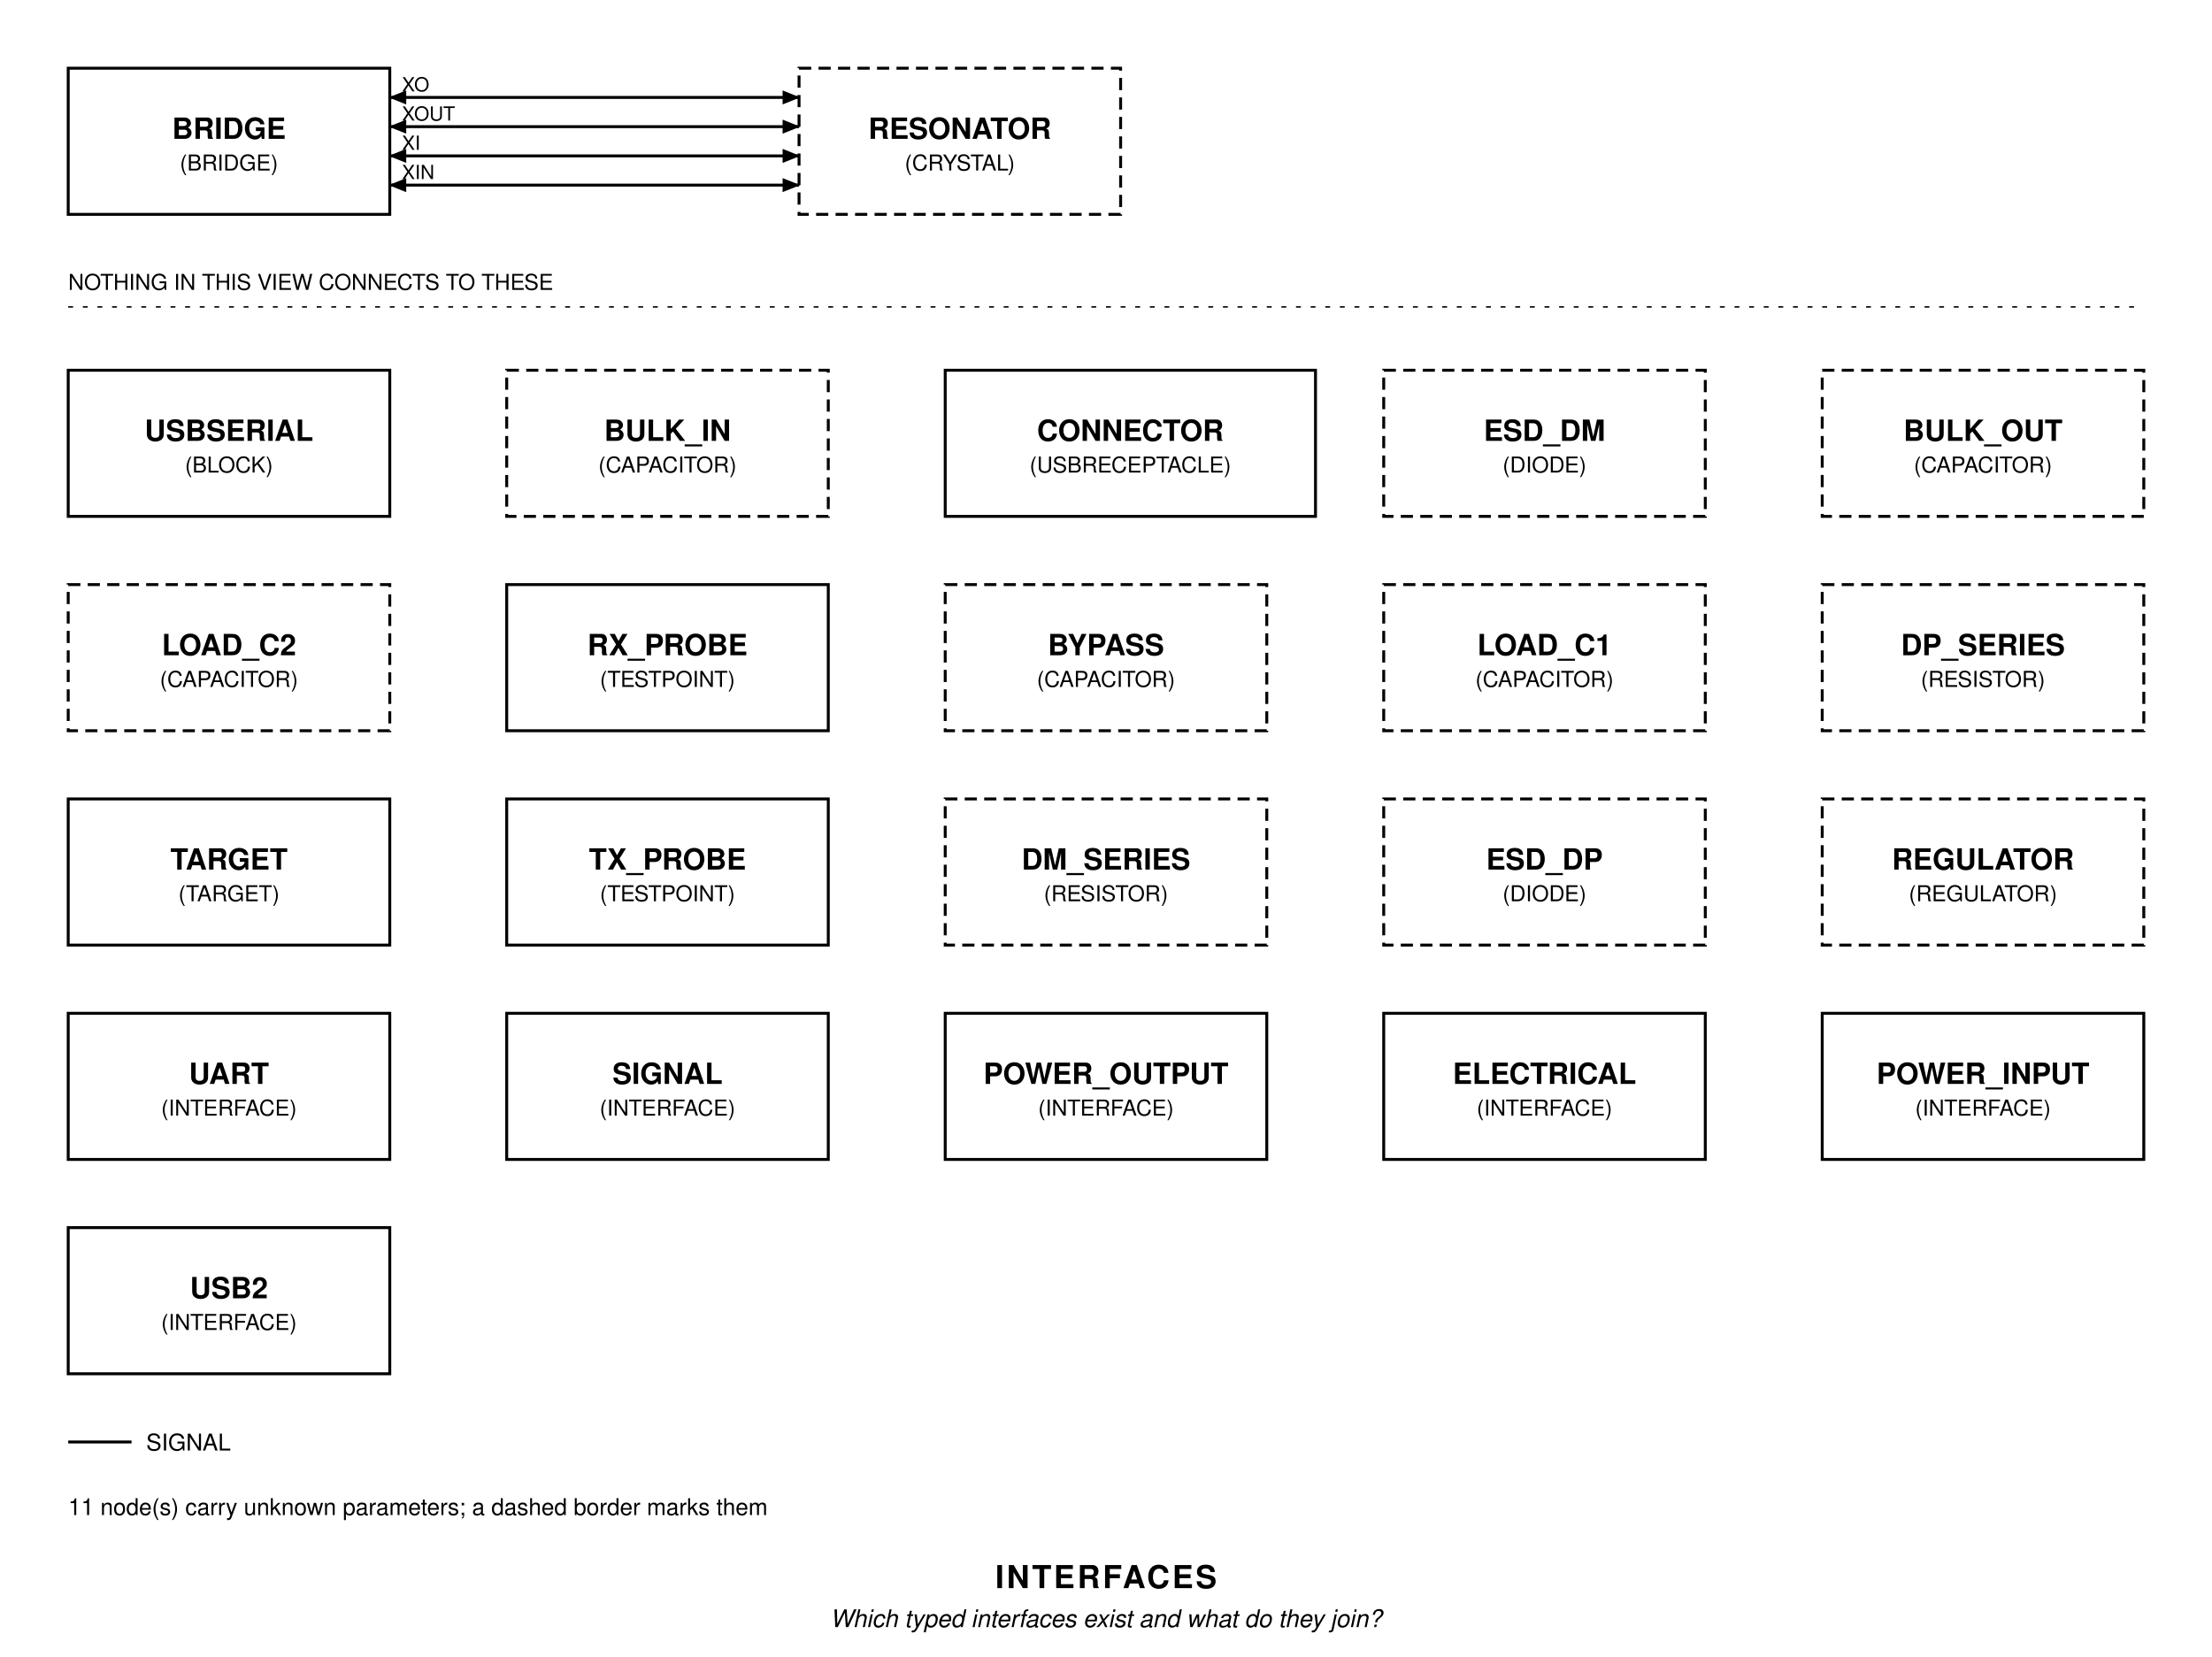
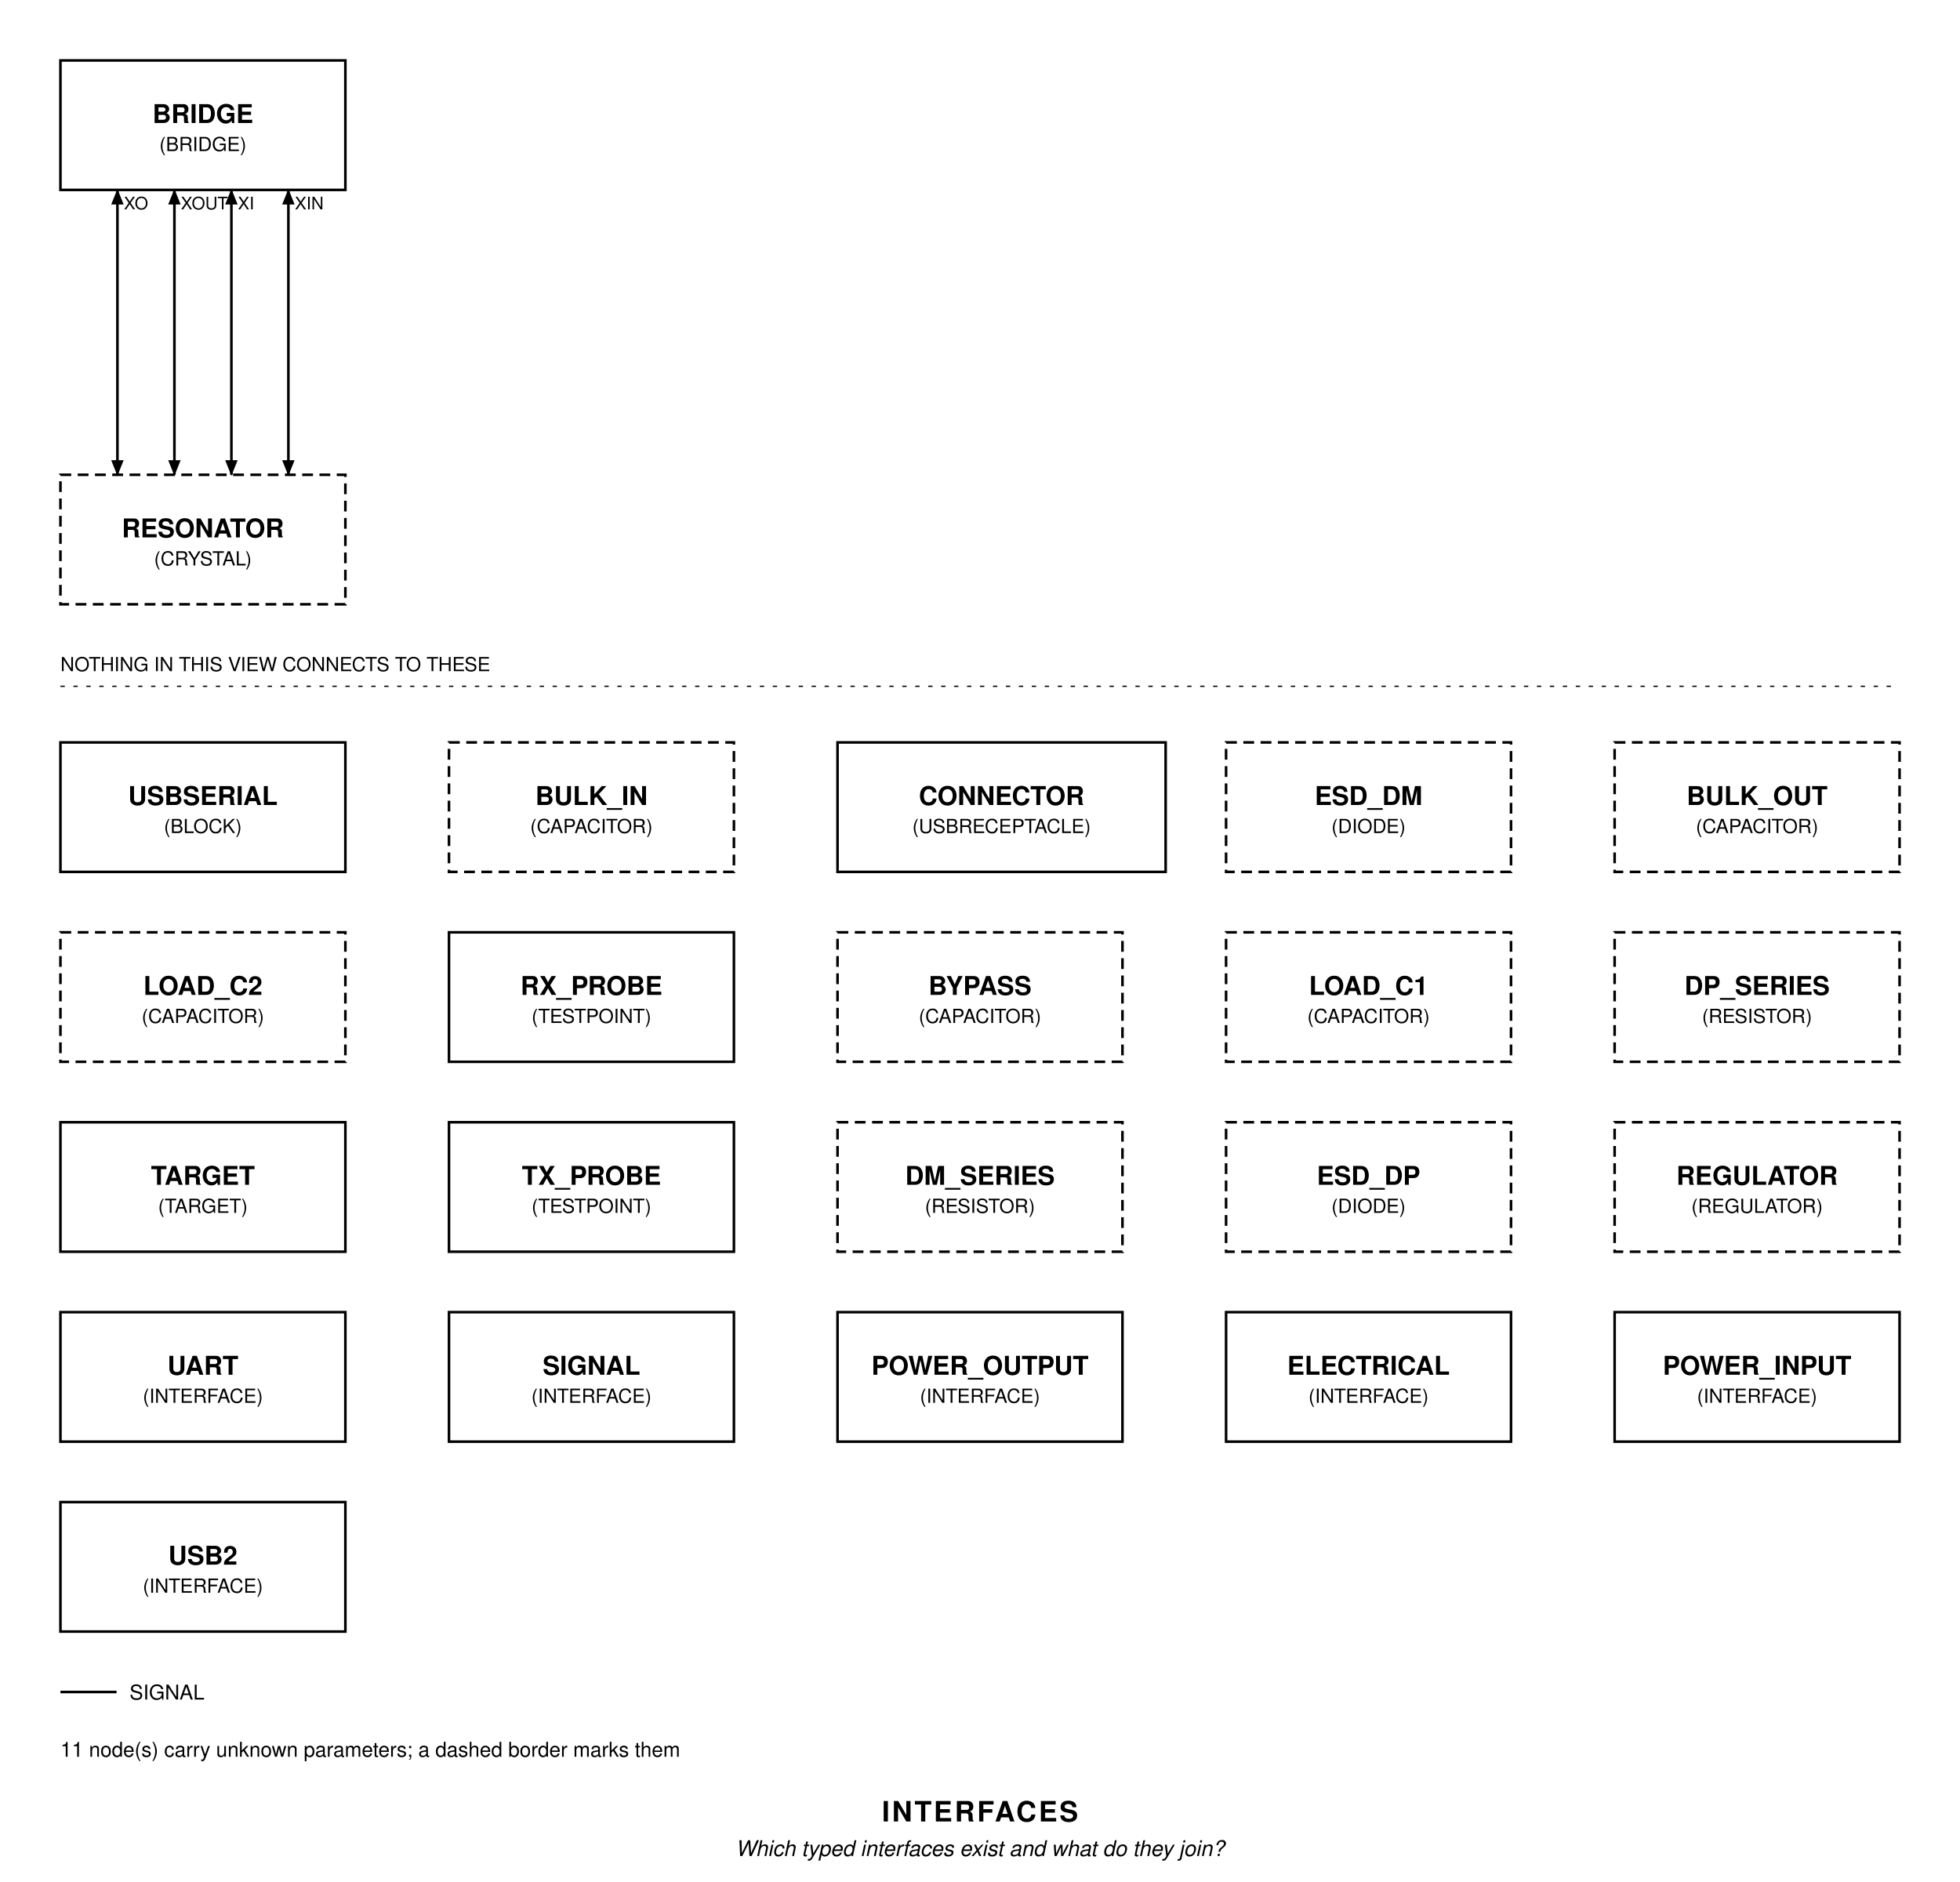
- <svg xmlns="http://www.w3.org/2000/svg" width="908" height="680" viewBox="0 0 908 680" font-family="Helvetica, Arial, sans-serif">
+ <svg xmlns="http://www.w3.org/2000/svg" width="908" height="872" viewBox="0 0 908 872" font-family="Helvetica, Arial, sans-serif">
  <defs>
    <marker id="arrow" viewBox="0 0 8 8" refX="7.5" refY="4" markerWidth="6" markerHeight="6" orient="auto-start-reverse">
      <path d="M0,0.8 L8,4 L0,7.2 Z" fill="#000000" />
    </marker>
  </defs>
-   <line x1="28" y1="126" x2="880" y2="126" stroke="#000000" stroke-width="0.6" stroke-dasharray="2 4" />
-   <text x="28" y="119" font-size="9" fill="#000000">NOTHING IN THIS VIEW CONNECTS TO THESE</text>
-   <polyline points="160.0,40.0 310.0,40.0 310.0,40.0 328.0,40.0" fill="none" stroke="#000000" stroke-width="1.2" marker-start="url(#arrow)" marker-end="url(#arrow)" />
-   <polyline points="160.0,52.0 303.0,52.0 303.0,52.0 328.0,52.0" fill="none" stroke="#000000" stroke-width="1.2" marker-start="url(#arrow)" marker-end="url(#arrow)" />
-   <polyline points="160.0,64.0 296.0,64.0 296.0,64.0 328.0,64.0" fill="none" stroke="#000000" stroke-width="1.2" marker-start="url(#arrow)" marker-end="url(#arrow)" />
-   <polyline points="160.0,76.0 289.0,76.0 289.0,76.0 328.0,76.0" fill="none" stroke="#000000" stroke-width="1.2" marker-start="url(#arrow)" marker-end="url(#arrow)" />
+   <line x1="28" y1="318" x2="880" y2="318" stroke="#000000" stroke-width="0.6" stroke-dasharray="2 4" />
+   <text x="28" y="311" font-size="9" fill="#000000">NOTHING IN THIS VIEW CONNECTS TO THESE</text>
+   <polyline points="54.4,88.0 54.4,202.0 54.4,202.0 54.4,220.0" fill="none" stroke="#000000" stroke-width="1.2" marker-start="url(#arrow)" marker-end="url(#arrow)" />
+   <polyline points="80.8,88.0 80.8,195.0 80.8,195.0 80.8,220.0" fill="none" stroke="#000000" stroke-width="1.2" marker-start="url(#arrow)" marker-end="url(#arrow)" />
+   <polyline points="107.2,88.0 107.2,188.0 107.2,188.0 107.2,220.0" fill="none" stroke="#000000" stroke-width="1.2" marker-start="url(#arrow)" marker-end="url(#arrow)" />
+   <polyline points="133.6,88.0 133.6,181.0 133.6,181.0 133.6,220.0" fill="none" stroke="#000000" stroke-width="1.2" marker-start="url(#arrow)" marker-end="url(#arrow)" />
  <g>
-     <rect x="28" y="152" width="132" height="60" fill="none" stroke="#000000" stroke-width="1.2" />
-     <text x="94" y="181.0" text-anchor="middle" font-size="12" font-weight="bold" fill="#000000">USBSERIAL</text>
-     <text x="94" y="194.0" text-anchor="middle" font-size="9" fill="#000000">(BLOCK)</text>
+     <rect x="28" y="344" width="132" height="60" fill="none" stroke="#000000" stroke-width="1.2" />
+     <text x="94" y="373.0" text-anchor="middle" font-size="12" font-weight="bold" fill="#000000">USBSERIAL</text>
+     <text x="94" y="386.0" text-anchor="middle" font-size="9" fill="#000000">(BLOCK)</text>
  </g>
  <g>
-     <rect x="208" y="152" width="132" height="60" fill="none" stroke="#000000" stroke-width="1.2" stroke-dasharray="5 3" />
-     <text x="274" y="181.0" text-anchor="middle" font-size="12" font-weight="bold" fill="#000000">BULK_IN</text>
-     <text x="274" y="194.0" text-anchor="middle" font-size="9" fill="#000000">(CAPACITOR)</text>
+     <rect x="208" y="344" width="132" height="60" fill="none" stroke="#000000" stroke-width="1.2" stroke-dasharray="5 3" />
+     <text x="274" y="373.0" text-anchor="middle" font-size="12" font-weight="bold" fill="#000000">BULK_IN</text>
+     <text x="274" y="386.0" text-anchor="middle" font-size="9" fill="#000000">(CAPACITOR)</text>
  </g>
  <g>
-     <rect x="388" y="152" width="152" height="60" fill="none" stroke="#000000" stroke-width="1.2" />
-     <text x="464" y="181.0" text-anchor="middle" font-size="12" font-weight="bold" fill="#000000">CONNECTOR</text>
-     <text x="464" y="194.0" text-anchor="middle" font-size="9" fill="#000000">(USBRECEPTACLE)</text>
+     <rect x="388" y="344" width="152" height="60" fill="none" stroke="#000000" stroke-width="1.2" />
+     <text x="464" y="373.0" text-anchor="middle" font-size="12" font-weight="bold" fill="#000000">CONNECTOR</text>
+     <text x="464" y="386.0" text-anchor="middle" font-size="9" fill="#000000">(USBRECEPTACLE)</text>
  </g>
  <g>
-     <rect x="568" y="152" width="132" height="60" fill="none" stroke="#000000" stroke-width="1.2" stroke-dasharray="5 3" />
-     <text x="634" y="181.0" text-anchor="middle" font-size="12" font-weight="bold" fill="#000000">ESD_DM</text>
-     <text x="634" y="194.0" text-anchor="middle" font-size="9" fill="#000000">(DIODE)</text>
+     <rect x="568" y="344" width="132" height="60" fill="none" stroke="#000000" stroke-width="1.2" stroke-dasharray="5 3" />
+     <text x="634" y="373.0" text-anchor="middle" font-size="12" font-weight="bold" fill="#000000">ESD_DM</text>
+     <text x="634" y="386.0" text-anchor="middle" font-size="9" fill="#000000">(DIODE)</text>
  </g>
  <g>
-     <rect x="748" y="152" width="132" height="60" fill="none" stroke="#000000" stroke-width="1.2" stroke-dasharray="5 3" />
-     <text x="814" y="181.0" text-anchor="middle" font-size="12" font-weight="bold" fill="#000000">BULK_OUT</text>
-     <text x="814" y="194.0" text-anchor="middle" font-size="9" fill="#000000">(CAPACITOR)</text>
+     <rect x="748" y="344" width="132" height="60" fill="none" stroke="#000000" stroke-width="1.2" stroke-dasharray="5 3" />
+     <text x="814" y="373.0" text-anchor="middle" font-size="12" font-weight="bold" fill="#000000">BULK_OUT</text>
+     <text x="814" y="386.0" text-anchor="middle" font-size="9" fill="#000000">(CAPACITOR)</text>
  </g>
  <g>
-     <rect x="28" y="240" width="132" height="60" fill="none" stroke="#000000" stroke-width="1.2" stroke-dasharray="5 3" />
-     <text x="94" y="269.0" text-anchor="middle" font-size="12" font-weight="bold" fill="#000000">LOAD_C2</text>
-     <text x="94" y="282.0" text-anchor="middle" font-size="9" fill="#000000">(CAPACITOR)</text>
+     <rect x="28" y="432" width="132" height="60" fill="none" stroke="#000000" stroke-width="1.2" stroke-dasharray="5 3" />
+     <text x="94" y="461.0" text-anchor="middle" font-size="12" font-weight="bold" fill="#000000">LOAD_C2</text>
+     <text x="94" y="474.0" text-anchor="middle" font-size="9" fill="#000000">(CAPACITOR)</text>
  </g>
  <g>
-     <rect x="328" y="28" width="132" height="60" fill="none" stroke="#000000" stroke-width="1.2" stroke-dasharray="5 3" />
-     <text x="394" y="57.0" text-anchor="middle" font-size="12" font-weight="bold" fill="#000000">RESONATOR</text>
-     <text x="394" y="70.0" text-anchor="middle" font-size="9" fill="#000000">(CRYSTAL)</text>
+     <rect x="28" y="220" width="132" height="60" fill="none" stroke="#000000" stroke-width="1.2" stroke-dasharray="5 3" />
+     <text x="94" y="249.0" text-anchor="middle" font-size="12" font-weight="bold" fill="#000000">RESONATOR</text>
+     <text x="94" y="262.0" text-anchor="middle" font-size="9" fill="#000000">(CRYSTAL)</text>
  </g>
  <g>
-     <rect x="208" y="240" width="132" height="60" fill="none" stroke="#000000" stroke-width="1.2" />
-     <text x="274" y="269.0" text-anchor="middle" font-size="12" font-weight="bold" fill="#000000">RX_PROBE</text>
-     <text x="274" y="282.0" text-anchor="middle" font-size="9" fill="#000000">(TESTPOINT)</text>
+     <rect x="208" y="432" width="132" height="60" fill="none" stroke="#000000" stroke-width="1.2" />
+     <text x="274" y="461.0" text-anchor="middle" font-size="12" font-weight="bold" fill="#000000">RX_PROBE</text>
+     <text x="274" y="474.0" text-anchor="middle" font-size="9" fill="#000000">(TESTPOINT)</text>
  </g>
  <g>
-     <rect x="388" y="240" width="132" height="60" fill="none" stroke="#000000" stroke-width="1.2" stroke-dasharray="5 3" />
-     <text x="454" y="269.0" text-anchor="middle" font-size="12" font-weight="bold" fill="#000000">BYPASS</text>
-     <text x="454" y="282.0" text-anchor="middle" font-size="9" fill="#000000">(CAPACITOR)</text>
+     <rect x="388" y="432" width="132" height="60" fill="none" stroke="#000000" stroke-width="1.2" stroke-dasharray="5 3" />
+     <text x="454" y="461.0" text-anchor="middle" font-size="12" font-weight="bold" fill="#000000">BYPASS</text>
+     <text x="454" y="474.0" text-anchor="middle" font-size="9" fill="#000000">(CAPACITOR)</text>
  </g>
  <g>
-     <rect x="568" y="240" width="132" height="60" fill="none" stroke="#000000" stroke-width="1.2" stroke-dasharray="5 3" />
-     <text x="634" y="269.0" text-anchor="middle" font-size="12" font-weight="bold" fill="#000000">LOAD_C1</text>
-     <text x="634" y="282.0" text-anchor="middle" font-size="9" fill="#000000">(CAPACITOR)</text>
+     <rect x="568" y="432" width="132" height="60" fill="none" stroke="#000000" stroke-width="1.2" stroke-dasharray="5 3" />
+     <text x="634" y="461.0" text-anchor="middle" font-size="12" font-weight="bold" fill="#000000">LOAD_C1</text>
+     <text x="634" y="474.0" text-anchor="middle" font-size="9" fill="#000000">(CAPACITOR)</text>
  </g>
  <g>
-     <rect x="748" y="240" width="132" height="60" fill="none" stroke="#000000" stroke-width="1.2" stroke-dasharray="5 3" />
-     <text x="814" y="269.0" text-anchor="middle" font-size="12" font-weight="bold" fill="#000000">DP_SERIES</text>
-     <text x="814" y="282.0" text-anchor="middle" font-size="9" fill="#000000">(RESISTOR)</text>
+     <rect x="748" y="432" width="132" height="60" fill="none" stroke="#000000" stroke-width="1.2" stroke-dasharray="5 3" />
+     <text x="814" y="461.0" text-anchor="middle" font-size="12" font-weight="bold" fill="#000000">DP_SERIES</text>
+     <text x="814" y="474.0" text-anchor="middle" font-size="9" fill="#000000">(RESISTOR)</text>
  </g>
  <g>
-     <rect x="28" y="328" width="132" height="60" fill="none" stroke="#000000" stroke-width="1.2" />
-     <text x="94" y="357.0" text-anchor="middle" font-size="12" font-weight="bold" fill="#000000">TARGET</text>
-     <text x="94" y="370.0" text-anchor="middle" font-size="9" fill="#000000">(TARGET)</text>
+     <rect x="28" y="520" width="132" height="60" fill="none" stroke="#000000" stroke-width="1.2" />
+     <text x="94" y="549.0" text-anchor="middle" font-size="12" font-weight="bold" fill="#000000">TARGET</text>
+     <text x="94" y="562.0" text-anchor="middle" font-size="9" fill="#000000">(TARGET)</text>
  </g>
  <g>
    <rect x="28" y="28" width="132" height="60" fill="none" stroke="#000000" stroke-width="1.2" />
    <text x="94" y="57.0" text-anchor="middle" font-size="12" font-weight="bold" fill="#000000">BRIDGE</text>
    <text x="94" y="70.0" text-anchor="middle" font-size="9" fill="#000000">(BRIDGE)</text>
  </g>
  <g>
-     <rect x="208" y="328" width="132" height="60" fill="none" stroke="#000000" stroke-width="1.2" />
-     <text x="274" y="357.0" text-anchor="middle" font-size="12" font-weight="bold" fill="#000000">TX_PROBE</text>
-     <text x="274" y="370.0" text-anchor="middle" font-size="9" fill="#000000">(TESTPOINT)</text>
+     <rect x="208" y="520" width="132" height="60" fill="none" stroke="#000000" stroke-width="1.2" />
+     <text x="274" y="549.0" text-anchor="middle" font-size="12" font-weight="bold" fill="#000000">TX_PROBE</text>
+     <text x="274" y="562.0" text-anchor="middle" font-size="9" fill="#000000">(TESTPOINT)</text>
  </g>
  <g>
-     <rect x="388" y="328" width="132" height="60" fill="none" stroke="#000000" stroke-width="1.2" stroke-dasharray="5 3" />
-     <text x="454" y="357.0" text-anchor="middle" font-size="12" font-weight="bold" fill="#000000">DM_SERIES</text>
-     <text x="454" y="370.0" text-anchor="middle" font-size="9" fill="#000000">(RESISTOR)</text>
+     <rect x="388" y="520" width="132" height="60" fill="none" stroke="#000000" stroke-width="1.2" stroke-dasharray="5 3" />
+     <text x="454" y="549.0" text-anchor="middle" font-size="12" font-weight="bold" fill="#000000">DM_SERIES</text>
+     <text x="454" y="562.0" text-anchor="middle" font-size="9" fill="#000000">(RESISTOR)</text>
  </g>
  <g>
-     <rect x="568" y="328" width="132" height="60" fill="none" stroke="#000000" stroke-width="1.2" stroke-dasharray="5 3" />
-     <text x="634" y="357.0" text-anchor="middle" font-size="12" font-weight="bold" fill="#000000">ESD_DP</text>
-     <text x="634" y="370.0" text-anchor="middle" font-size="9" fill="#000000">(DIODE)</text>
+     <rect x="568" y="520" width="132" height="60" fill="none" stroke="#000000" stroke-width="1.2" stroke-dasharray="5 3" />
+     <text x="634" y="549.0" text-anchor="middle" font-size="12" font-weight="bold" fill="#000000">ESD_DP</text>
+     <text x="634" y="562.0" text-anchor="middle" font-size="9" fill="#000000">(DIODE)</text>
  </g>
  <g>
-     <rect x="748" y="328" width="132" height="60" fill="none" stroke="#000000" stroke-width="1.2" stroke-dasharray="5 3" />
-     <text x="814" y="357.0" text-anchor="middle" font-size="12" font-weight="bold" fill="#000000">REGULATOR</text>
-     <text x="814" y="370.0" text-anchor="middle" font-size="9" fill="#000000">(REGULATOR)</text>
+     <rect x="748" y="520" width="132" height="60" fill="none" stroke="#000000" stroke-width="1.2" stroke-dasharray="5 3" />
+     <text x="814" y="549.0" text-anchor="middle" font-size="12" font-weight="bold" fill="#000000">REGULATOR</text>
+     <text x="814" y="562.0" text-anchor="middle" font-size="9" fill="#000000">(REGULATOR)</text>
  </g>
  <g>
-     <rect x="28" y="416" width="132" height="60" fill="none" stroke="#000000" stroke-width="1.2" />
-     <text x="94" y="445.0" text-anchor="middle" font-size="12" font-weight="bold" fill="#000000">UART</text>
-     <text x="94" y="458.0" text-anchor="middle" font-size="9" fill="#000000">(INTERFACE)</text>
+     <rect x="28" y="608" width="132" height="60" fill="none" stroke="#000000" stroke-width="1.2" />
+     <text x="94" y="637.0" text-anchor="middle" font-size="12" font-weight="bold" fill="#000000">UART</text>
+     <text x="94" y="650.0" text-anchor="middle" font-size="9" fill="#000000">(INTERFACE)</text>
  </g>
  <g>
-     <rect x="208" y="416" width="132" height="60" fill="none" stroke="#000000" stroke-width="1.2" />
-     <text x="274" y="445.0" text-anchor="middle" font-size="12" font-weight="bold" fill="#000000">SIGNAL</text>
-     <text x="274" y="458.0" text-anchor="middle" font-size="9" fill="#000000">(INTERFACE)</text>
+     <rect x="208" y="608" width="132" height="60" fill="none" stroke="#000000" stroke-width="1.2" />
+     <text x="274" y="637.0" text-anchor="middle" font-size="12" font-weight="bold" fill="#000000">SIGNAL</text>
+     <text x="274" y="650.0" text-anchor="middle" font-size="9" fill="#000000">(INTERFACE)</text>
  </g>
  <g>
-     <rect x="388" y="416" width="132" height="60" fill="none" stroke="#000000" stroke-width="1.2" />
-     <text x="454" y="445.0" text-anchor="middle" font-size="12" font-weight="bold" fill="#000000">POWER_OUTPUT</text>
-     <text x="454" y="458.0" text-anchor="middle" font-size="9" fill="#000000">(INTERFACE)</text>
+     <rect x="388" y="608" width="132" height="60" fill="none" stroke="#000000" stroke-width="1.2" />
+     <text x="454" y="637.0" text-anchor="middle" font-size="12" font-weight="bold" fill="#000000">POWER_OUTPUT</text>
+     <text x="454" y="650.0" text-anchor="middle" font-size="9" fill="#000000">(INTERFACE)</text>
  </g>
  <g>
-     <rect x="568" y="416" width="132" height="60" fill="none" stroke="#000000" stroke-width="1.2" />
-     <text x="634" y="445.0" text-anchor="middle" font-size="12" font-weight="bold" fill="#000000">ELECTRICAL</text>
-     <text x="634" y="458.0" text-anchor="middle" font-size="9" fill="#000000">(INTERFACE)</text>
+     <rect x="568" y="608" width="132" height="60" fill="none" stroke="#000000" stroke-width="1.2" />
+     <text x="634" y="637.0" text-anchor="middle" font-size="12" font-weight="bold" fill="#000000">ELECTRICAL</text>
+     <text x="634" y="650.0" text-anchor="middle" font-size="9" fill="#000000">(INTERFACE)</text>
  </g>
  <g>
-     <rect x="748" y="416" width="132" height="60" fill="none" stroke="#000000" stroke-width="1.2" />
-     <text x="814" y="445.0" text-anchor="middle" font-size="12" font-weight="bold" fill="#000000">POWER_INPUT</text>
-     <text x="814" y="458.0" text-anchor="middle" font-size="9" fill="#000000">(INTERFACE)</text>
+     <rect x="748" y="608" width="132" height="60" fill="none" stroke="#000000" stroke-width="1.2" />
+     <text x="814" y="637.0" text-anchor="middle" font-size="12" font-weight="bold" fill="#000000">POWER_INPUT</text>
+     <text x="814" y="650.0" text-anchor="middle" font-size="9" fill="#000000">(INTERFACE)</text>
  </g>
  <g>
-     <rect x="28" y="504" width="132" height="60" fill="none" stroke="#000000" stroke-width="1.2" />
-     <text x="94" y="533.0" text-anchor="middle" font-size="12" font-weight="bold" fill="#000000">USB2</text>
-     <text x="94" y="546.0" text-anchor="middle" font-size="9" fill="#000000">(INTERFACE)</text>
+     <rect x="28" y="696" width="132" height="60" fill="none" stroke="#000000" stroke-width="1.2" />
+     <text x="94" y="725.0" text-anchor="middle" font-size="12" font-weight="bold" fill="#000000">USB2</text>
+     <text x="94" y="738.0" text-anchor="middle" font-size="9" fill="#000000">(INTERFACE)</text>
  </g>
-   <text x="165.0" y="37.5" text-anchor="start" font-size="8" fill="#000000">XO</text>
-   <text x="165.0" y="49.5" text-anchor="start" font-size="8" fill="#000000">XOUT</text>
-   <text x="165.0" y="61.5" text-anchor="start" font-size="8" fill="#000000">XI</text>
-   <text x="165.0" y="73.5" text-anchor="start" font-size="8" fill="#000000">XIN</text>
-   <line x1="28" y1="592" x2="54" y2="592" stroke="#000000" stroke-width="1.2" />
-   <text x="60" y="595.5" font-size="9.5" fill="#000000">SIGNAL</text>
-   <text x="28" y="622" font-size="9.5" fill="#000000">11 node(s) carry unknown parameters; a dashed border marks them</text>
-   <text x="454.0" y="652" text-anchor="middle" font-size="13" font-weight="bold" letter-spacing="0.08em" fill="#000000">INTERFACES</text>
-   <text x="454.0" y="668" text-anchor="middle" font-size="10" font-style="italic" fill="#000000">Which typed interfaces exist and what do they join?</text>
+   <text x="57.4" y="97.0" text-anchor="start" font-size="8" fill="#000000">XO</text>
+   <text x="83.8" y="97.0" text-anchor="start" font-size="8" fill="#000000">XOUT</text>
+   <text x="110.2" y="97.0" text-anchor="start" font-size="8" fill="#000000">XI</text>
+   <text x="136.6" y="97.0" text-anchor="start" font-size="8" fill="#000000">XIN</text>
+   <line x1="28" y1="784" x2="54" y2="784" stroke="#000000" stroke-width="1.2" />
+   <text x="60" y="787.5" font-size="9.5" fill="#000000">SIGNAL</text>
+   <text x="28" y="814" font-size="9.5" fill="#000000">11 node(s) carry unknown parameters; a dashed border marks them</text>
+   <text x="454.0" y="844" text-anchor="middle" font-size="13" font-weight="bold" letter-spacing="0.08em" fill="#000000">INTERFACES</text>
+   <text x="454.0" y="860" text-anchor="middle" font-size="10" font-style="italic" fill="#000000">Which typed interfaces exist and what do they join?</text>
</svg>
